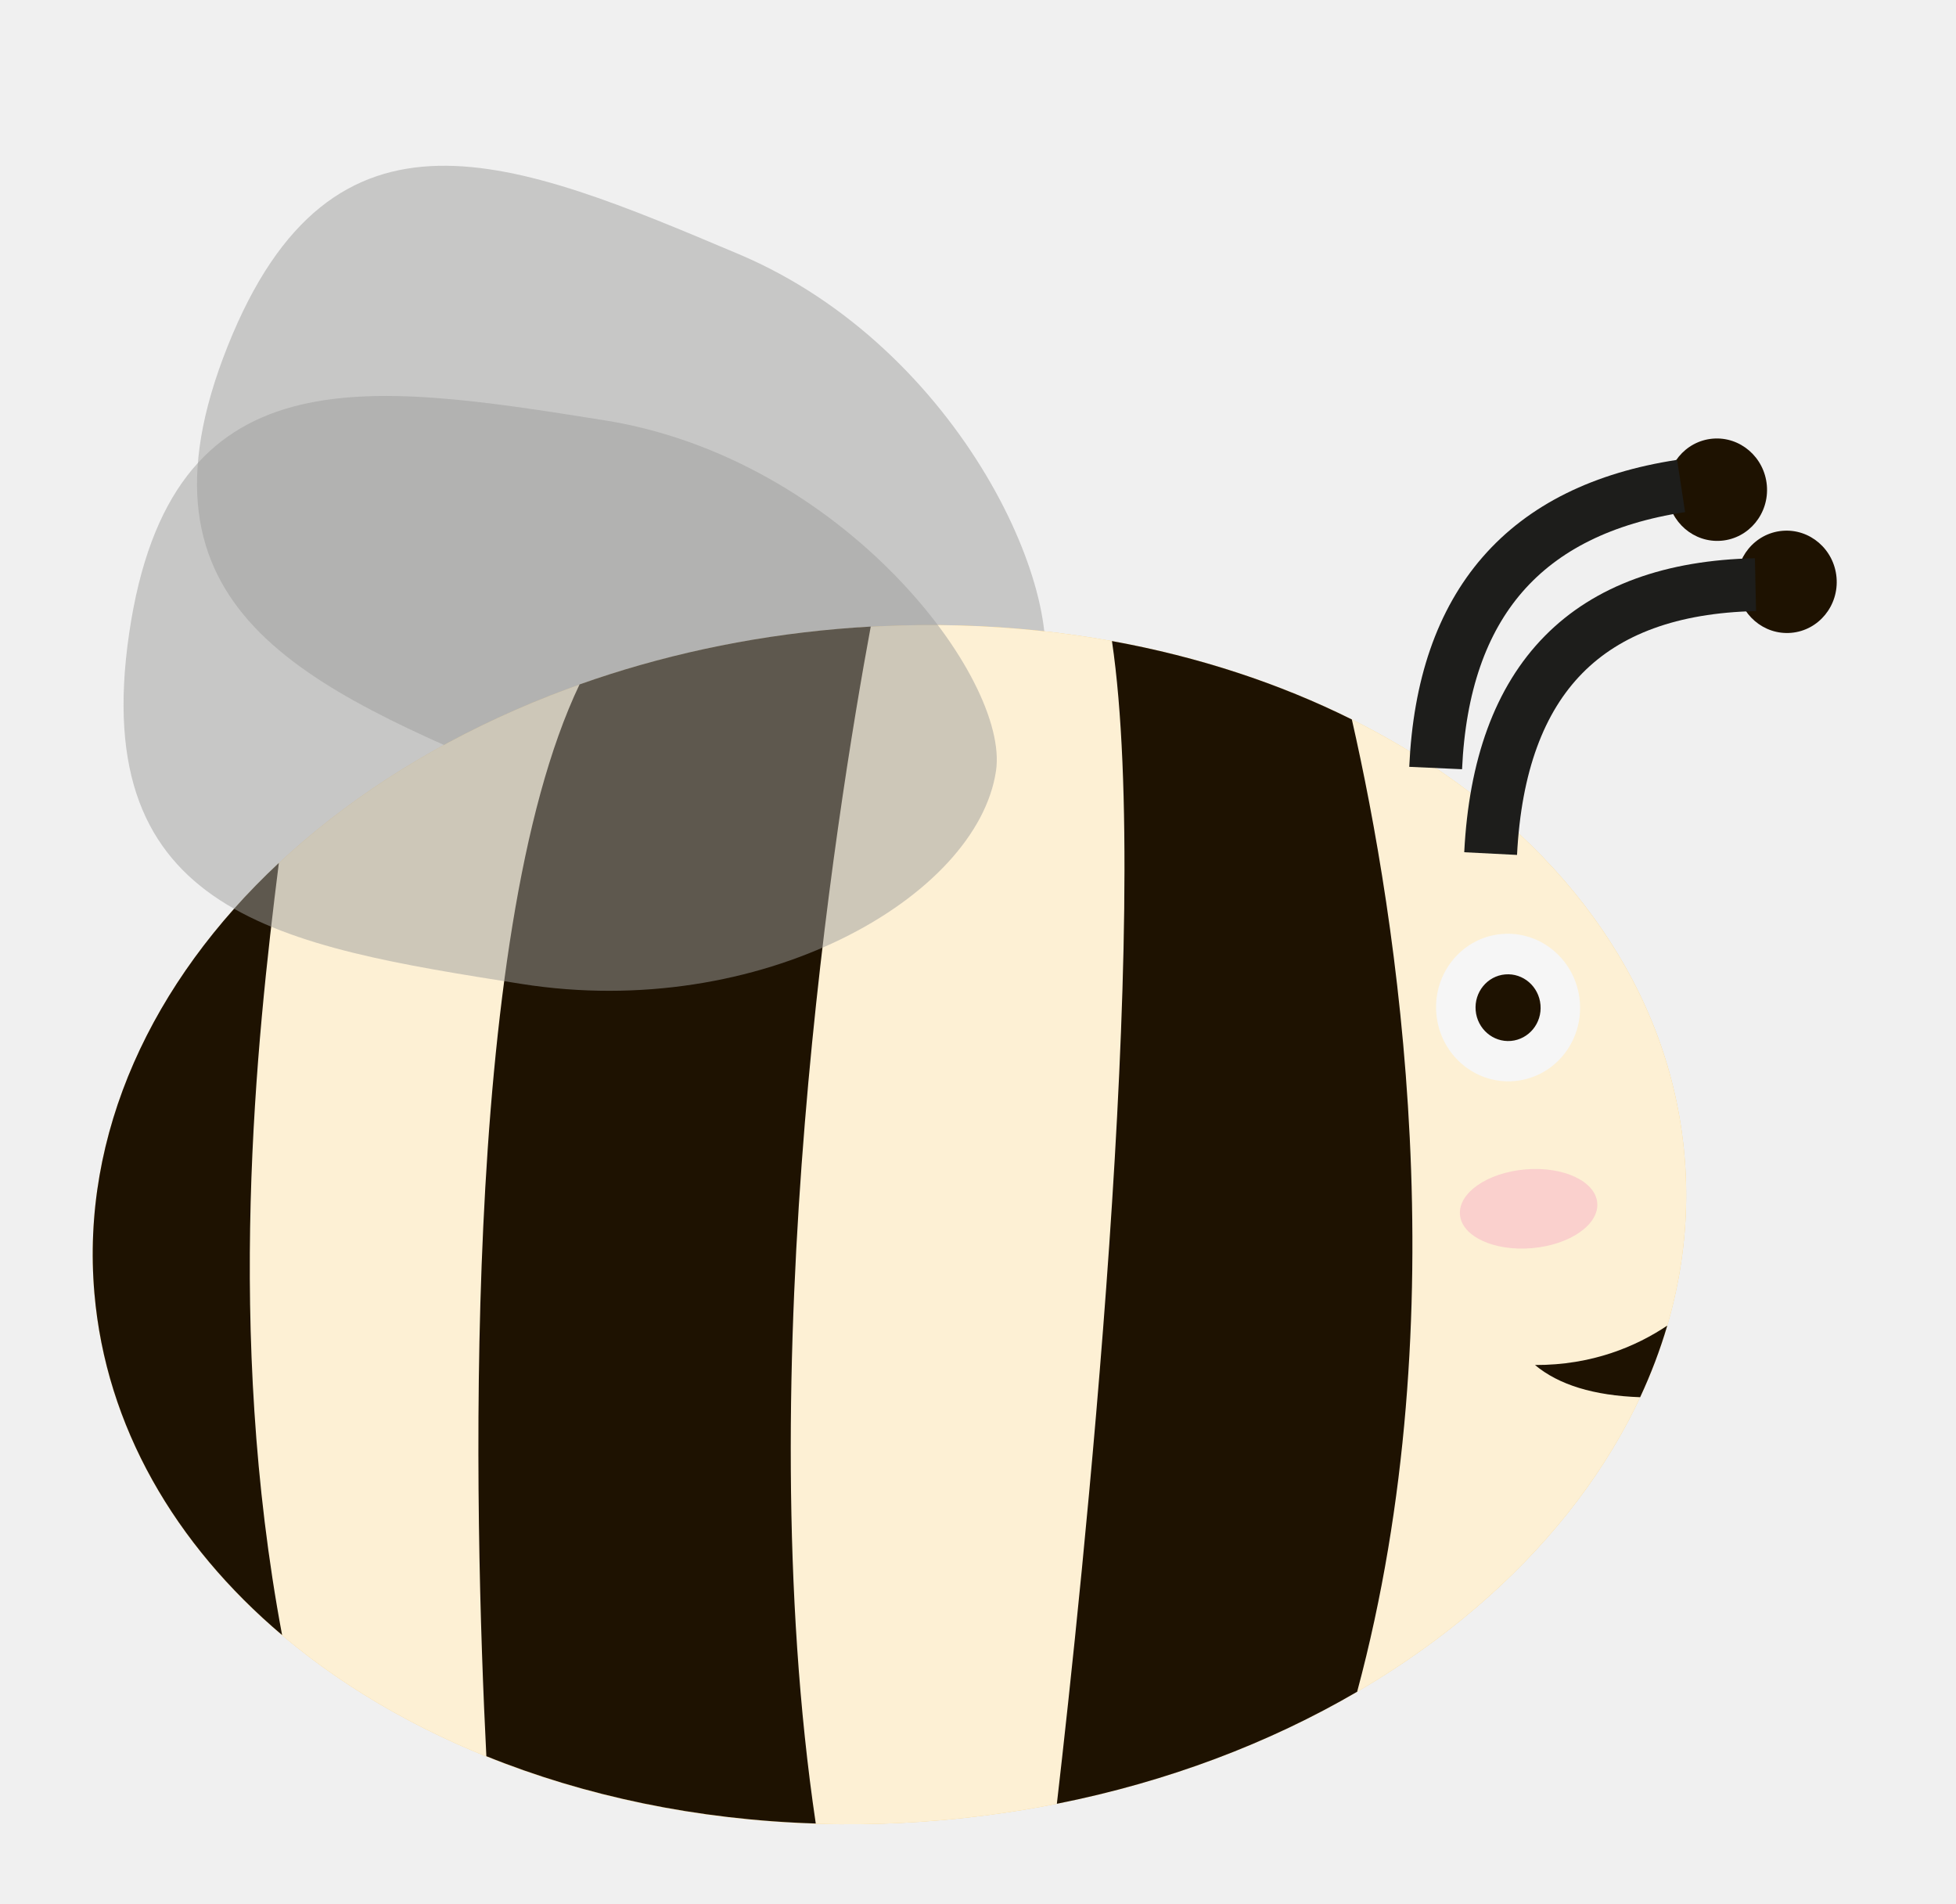
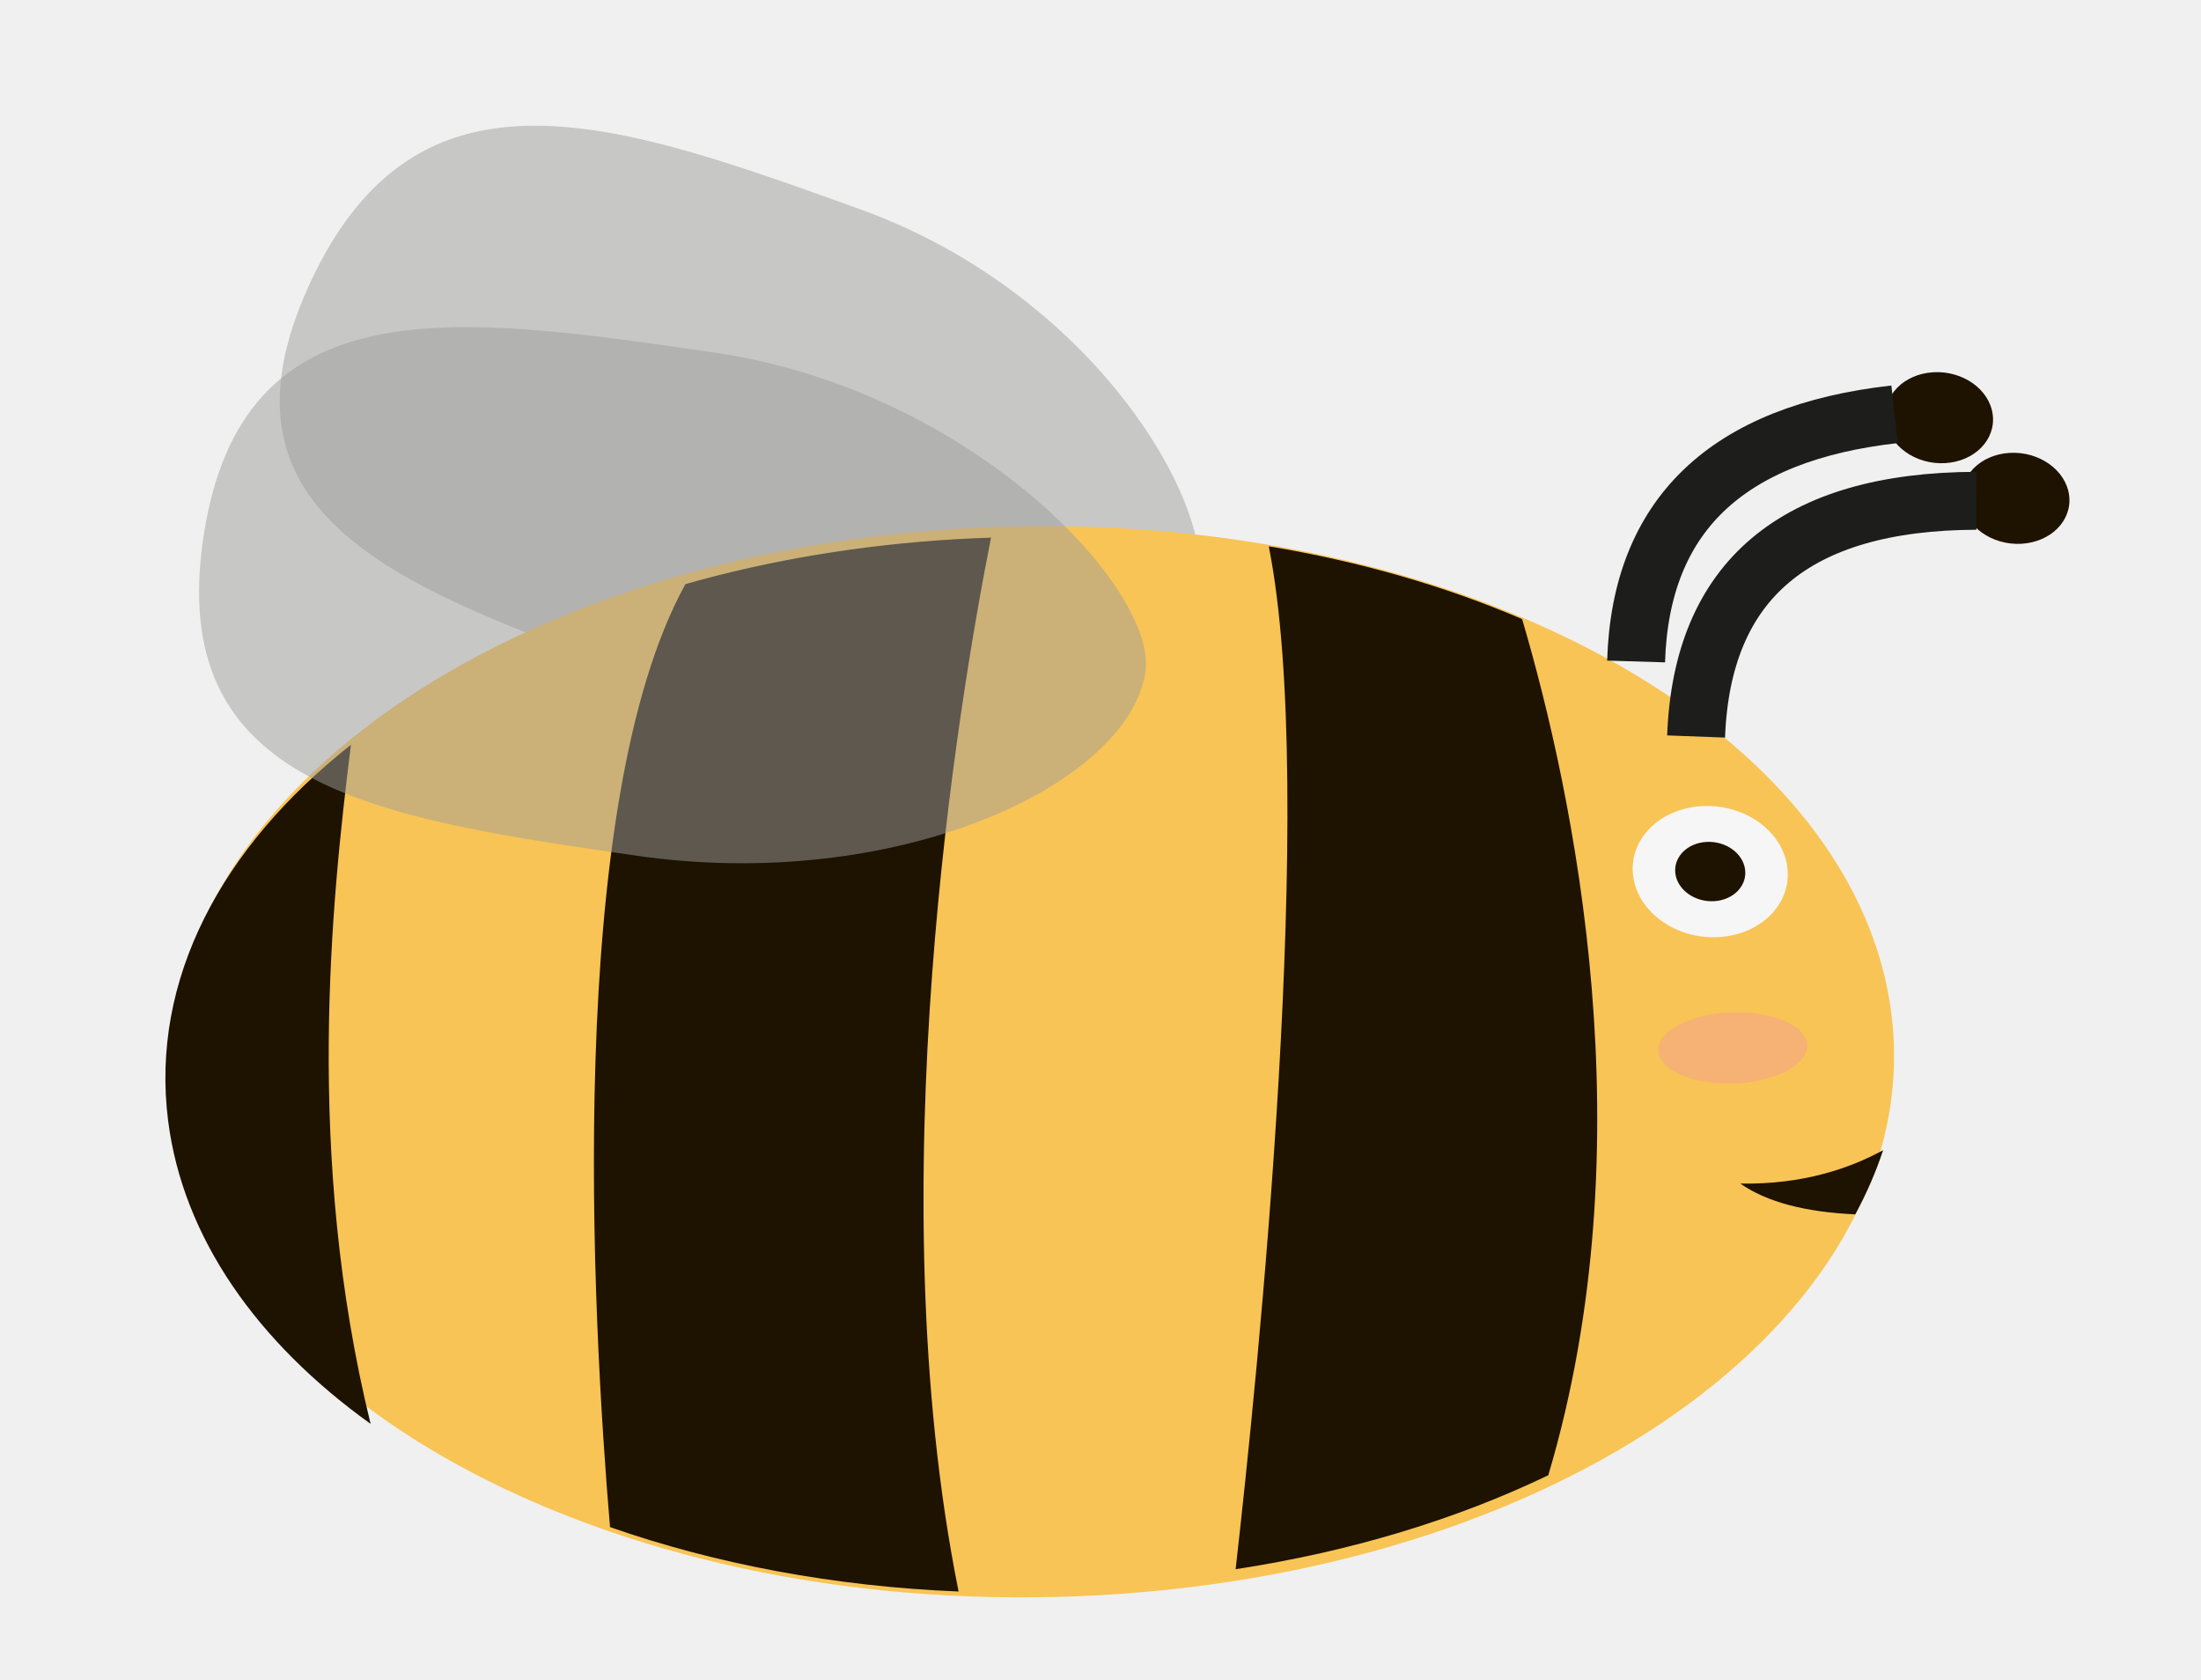
- <svg xmlns="http://www.w3.org/2000/svg" width="37" height="36" viewBox="0 0 37 36" fill="none">
-   <path opacity="0.5" d="M4.306 6.549C2.317 11.534 5.755 12.986 9.995 14.776C14.235 16.566 18.768 15.269 19.66 13.032C20.309 11.406 18.21 6.595 13.971 4.805C9.731 3.015 6.294 1.563 4.306 6.549Z" fill="#9D9D9C" />
-   <path d="M1.786 24.463C2.325 30.684 9.495 35.144 17.801 34.424C26.107 33.705 32.403 28.078 31.864 21.858C31.326 15.637 24.156 11.177 15.85 11.897C7.544 12.616 1.247 18.243 1.786 24.463Z" fill="#F8C455" />
-   <path d="M1.786 24.463C2.325 30.684 9.495 35.144 17.801 34.424C26.107 33.705 32.403 28.078 31.864 21.858C31.326 15.637 24.156 11.177 15.85 11.897C7.544 12.616 1.247 18.243 1.786 24.463Z" fill="white" fill-opacity="0.75" />
-   <path d="M19.991 34.113C22.087 33.697 24.009 32.965 25.672 31.994C27.602 24.818 26.429 17.37 25.572 13.607C24.207 12.927 22.675 12.421 21.034 12.124C21.811 17.378 20.468 29.989 19.992 34.112L19.991 34.113Z" fill="#1E1201" />
-   <path d="M15.85 11.894C14.119 12.044 12.476 12.407 10.963 12.944C8.683 17.717 8.974 28.739 9.2 33.213C11.066 33.967 13.183 34.416 15.431 34.486C14.145 25.823 15.819 15.37 16.471 11.85C16.265 11.861 16.057 11.876 15.85 11.894Z" fill="#1E1201" />
-   <path d="M5.336 30.921C4.259 25.17 4.848 19.716 5.275 16.32C2.871 18.565 1.525 21.443 1.786 24.46C2.004 26.977 3.309 29.207 5.336 30.922L5.336 30.921Z" fill="#1E1201" />
-   <path d="M27.17 19.172C27.237 19.941 27.898 20.51 28.647 20.445C29.397 20.381 29.95 19.706 29.884 18.937C29.817 18.169 29.156 17.599 28.406 17.664C27.657 17.729 27.104 18.404 27.17 19.172Z" fill="#F6F6F6" />
-   <path d="M27.914 19.11C27.944 19.457 28.242 19.715 28.581 19.686C28.92 19.656 29.171 19.351 29.14 19.004C29.11 18.656 28.811 18.399 28.473 18.428C28.134 18.457 27.884 18.763 27.914 19.11Z" fill="#1E1201" />
-   <path opacity="0.3" d="M27.617 22.973C27.652 23.384 28.263 23.667 28.98 23.605C29.697 23.543 30.25 23.159 30.214 22.748C30.178 22.337 29.568 22.054 28.851 22.116C28.134 22.178 27.581 22.562 27.617 22.973Z" fill="#F186BB" />
-   <path d="M32.858 11.085C32.904 11.618 33.363 12.013 33.883 11.968C34.402 11.923 34.786 11.455 34.74 10.922C34.694 10.389 34.235 9.994 33.715 10.039C33.196 10.084 32.811 10.552 32.858 11.085Z" fill="#1E1201" />
-   <path d="M31.539 9.343C31.585 9.876 32.044 10.271 32.564 10.226C33.084 10.181 33.468 9.712 33.422 9.18C33.376 8.647 32.917 8.251 32.397 8.296C31.877 8.341 31.493 8.81 31.539 9.343Z" fill="#1E1201" />
-   <path d="M33.207 11.057C30.036 11.126 28.366 12.822 28.197 16.143" stroke="#1D1D1B" />
-   <path d="M31.8 9.191C28.845 9.643 27.298 11.42 27.157 14.525" stroke="#1D1D1B" />
-   <path opacity="0.5" d="M2.443 11.979C1.66 17.308 5.33 17.891 9.859 18.607C14.387 19.325 18.491 16.968 18.841 14.575C19.097 12.837 15.954 8.664 11.425 7.947C6.897 7.229 3.225 6.648 2.443 11.979Z" fill="#9D9D9C" />
-   <path d="M29.036 25.815C29.487 26.191 30.149 26.393 31.025 26.424C31.231 25.982 31.402 25.531 31.538 25.07C30.952 25.462 30.12 25.819 29.036 25.815Z" fill="#1E1201" />
+ <svg xmlns="http://www.w3.org/2000/svg" width="38" height="29" viewBox="0 0 38 29" fill="none">
+   <path opacity="0.5" d="M5.35 4.893C3.488 8.926 6.907 10.158 11.125 11.678C15.342 13.197 19.788 12.206 20.623 10.396C21.23 9.081 19.065 5.131 14.848 3.612C10.631 2.092 7.212 0.86 5.35 4.893Z" fill="#9D9D9C" />
+   <path d="M2.998 19.175C3.654 24.26 10.824 28.003 19.013 27.536C27.202 27.069 33.308 22.568 32.652 17.483C31.996 12.398 24.826 8.654 16.637 9.121C8.448 9.589 2.342 14.09 2.998 19.175Z" fill="#F8C455" />
+   <path d="M21.332 27.089C23.331 26.784 25.158 26.223 26.731 25.467C28.44 19.727 27.173 13.723 26.279 10.687C24.959 10.121 23.482 9.693 21.905 9.431C22.751 13.665 21.709 23.781 21.333 27.088L21.332 27.089Z" fill="#1E1201" />
+   <path d="M16.513 9.308C14.851 9.404 13.278 9.673 11.834 10.083C9.734 13.89 10.227 22.76 10.532 26.362C12.342 26.995 14.387 27.386 16.55 27.474C15.144 20.488 16.551 12.104 17.11 9.281C16.912 9.288 16.712 9.296 16.513 9.308Z" fill="#1E1201" />
+   <path d="M6.398 24.579C5.264 19.948 5.719 15.577 6.059 12.857C3.819 14.626 2.596 16.916 2.902 19.343C3.158 21.366 4.44 23.175 6.398 24.58L6.398 24.579Z" fill="#1E1201" />
+   <path d="M28.196 15.122C28.276 15.747 28.938 16.219 29.673 16.177C30.408 16.135 30.939 15.595 30.858 14.97C30.778 14.346 30.116 13.874 29.381 13.916C28.646 13.958 28.115 14.498 28.196 15.122Z" fill="#F6F6F6" />
+   <path d="M28.925 15.08C28.962 15.362 29.261 15.576 29.593 15.557C29.926 15.538 30.165 15.293 30.129 15.011C30.093 14.729 29.794 14.515 29.461 14.534C29.128 14.553 28.889 14.797 28.925 15.08Z" fill="#1E1201" />
+   <path opacity="0.3" d="M28.631 18.163C28.675 18.501 29.286 18.742 29.994 18.702C30.703 18.661 31.243 18.354 31.2 18.016C31.156 17.679 30.546 17.437 29.837 17.478C29.128 17.518 28.588 17.826 28.631 18.163Z" fill="#F186BB" />
+   <path d="M33.876 8.655C33.931 9.089 34.39 9.416 34.9 9.387C35.411 9.358 35.779 8.983 35.723 8.55C35.667 8.117 35.208 7.789 34.698 7.818C34.188 7.847 33.819 8.222 33.876 8.655Z" fill="#1E1201" />
+   <path d="M32.557 7.263C32.613 7.696 33.072 8.024 33.582 7.995C34.092 7.965 34.46 7.591 34.404 7.157C34.349 6.724 33.89 6.397 33.38 6.426C32.869 6.455 32.501 6.83 32.557 7.263Z" fill="#1E1201" />
+   <path d="M34.121 8.645C30.997 8.656 29.384 10.013 29.283 12.714" stroke="#1D1D1B" />
+   <path d="M32.71 7.152C29.811 7.477 28.324 8.898 28.247 11.419" stroke="#1D1D1B" />
+   <path opacity="0.5" d="M3.516 9.247C2.849 13.59 6.488 14.119 10.978 14.77C15.467 15.422 19.476 13.555 19.775 11.606C19.993 10.19 16.803 6.734 12.313 6.083C7.824 5.431 4.184 4.903 3.516 9.247Z" fill="#9D9D9C" />
+   <path d="M30.046 20.432C30.5 20.748 31.162 20.925 32.031 20.963C32.227 20.602 32.387 20.233 32.512 19.855C31.939 20.17 31.122 20.451 30.046 20.432Z" fill="#1E1201" />
</svg>
